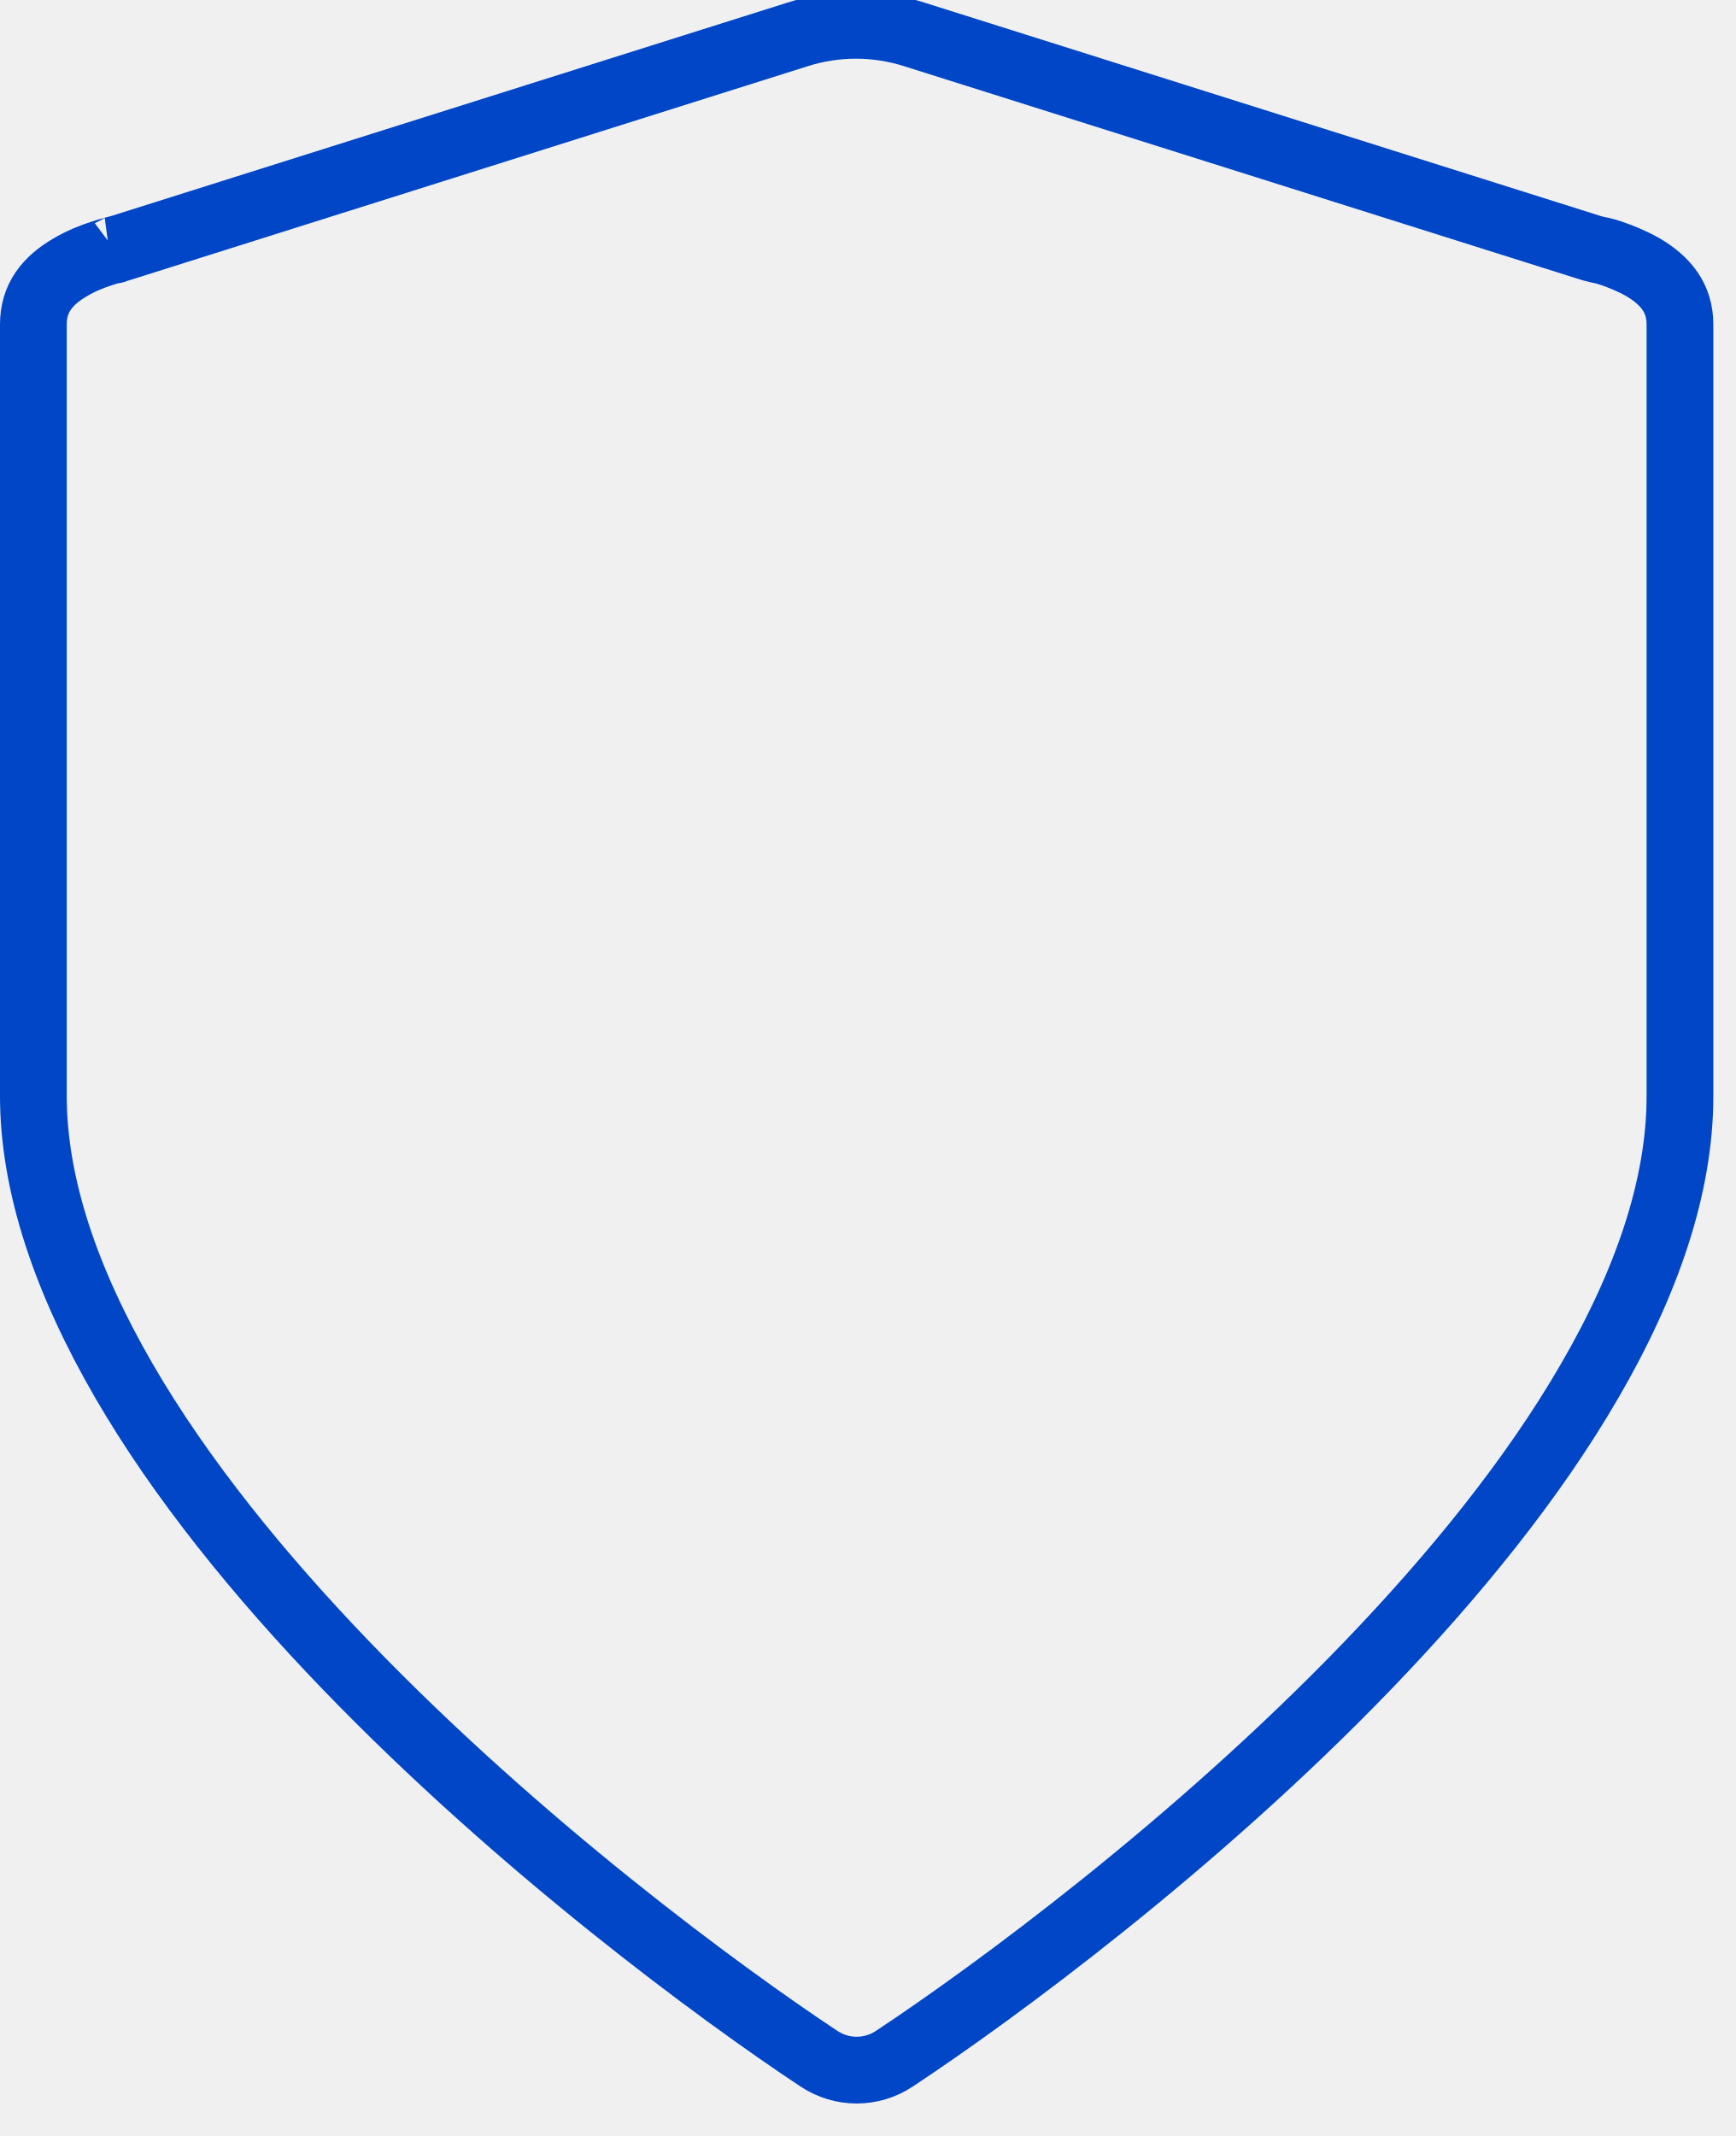
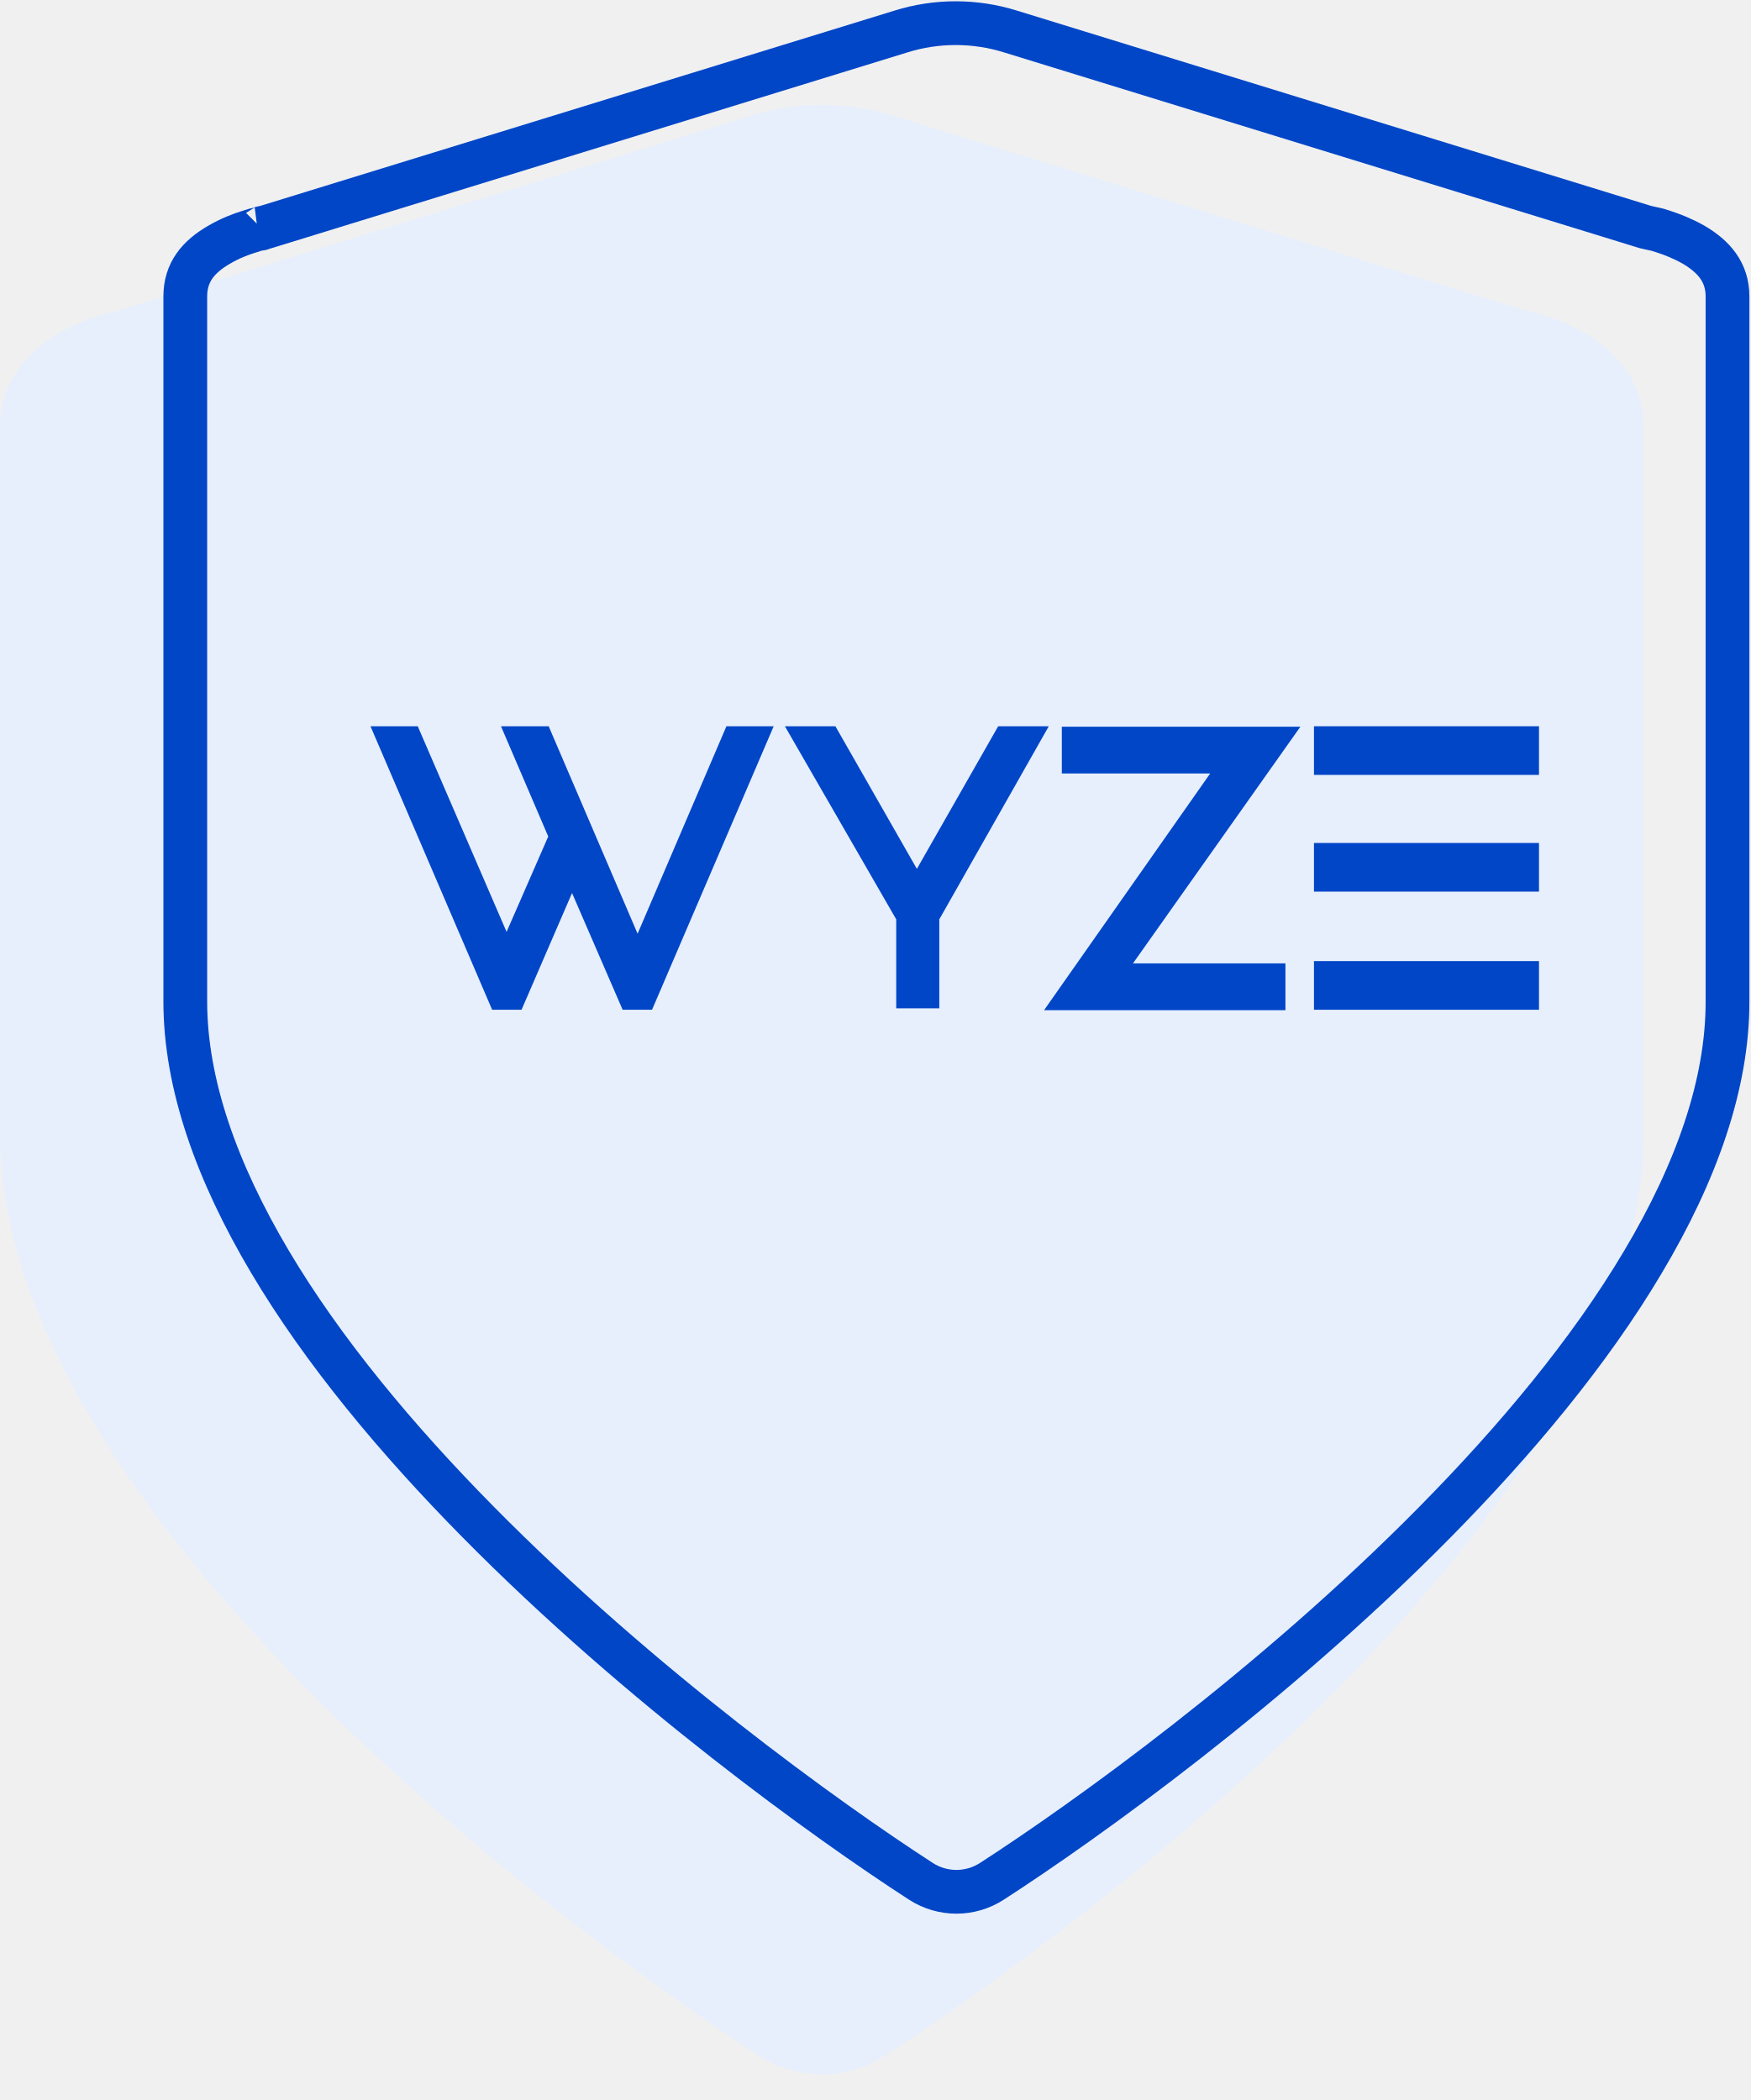
- <svg xmlns="http://www.w3.org/2000/svg" width="13" height="16" viewBox="0 0 13 16" fill="none">
-   <path d="M0.849 1.872C0.849 1.872 0.879 1.864 0.897 1.86L5.974 0.258C6.259 0.167 6.565 0.167 6.85 0.258L11.927 1.86C11.927 1.86 11.957 1.868 11.975 1.872C11.975 1.872 11.983 1.872 11.994 1.875C12.013 1.879 12.039 1.887 12.073 1.898C12.14 1.921 12.226 1.955 12.312 2.004C12.477 2.103 12.585 2.232 12.585 2.43V8.211C12.585 8.883 12.338 9.605 11.908 10.345C11.481 11.082 10.89 11.807 10.243 12.479C8.945 13.826 7.452 14.923 6.7 15.421C6.528 15.535 6.307 15.535 6.135 15.421C5.379 14.92 3.89 13.822 2.592 12.475C1.945 11.803 1.354 11.078 0.927 10.341C0.501 9.605 0.25 8.883 0.25 8.208V2.43C0.25 2.232 0.355 2.103 0.523 2.004C0.605 1.955 0.691 1.921 0.763 1.898C0.796 1.887 0.822 1.879 0.841 1.875C0.849 1.875 0.856 1.875 0.86 1.872H0.849Z" stroke="#0046C7" stroke-width="0.5" />
+ <svg xmlns="http://www.w3.org/2000/svg" width="20" height="24" viewBox="0 0 20 24" fill="none">
+   <g clip-path="url(#clip0_74_21711)">
+     <path d="M1.342 3.552C1.342 3.552 0 3.79 0 4.896V12.958C0 17.267 6.472 22.063 8.669 23.492C9.107 23.778 9.674 23.778 10.112 23.492C12.314 22.068 18.781 17.272 18.781 12.958V4.896C18.781 3.79 17.44 3.552 17.44 3.552L10.187 1.318C9.669 1.159 9.113 1.159 8.594 1.318L1.342 3.552Z" fill="#E7EFFD" />
+     <path d="M2.972 2.61C2.972 2.61 3.015 2.599 3.041 2.594L10.294 0.36C10.7 0.233 11.139 0.233 11.545 0.36L18.798 2.594C18.798 2.594 18.84 2.604 18.867 2.61C18.867 2.61 18.878 2.61 18.894 2.615C18.921 2.62 18.958 2.631 19.006 2.647C19.102 2.678 19.225 2.726 19.348 2.795C19.583 2.933 19.738 3.112 19.738 3.388V11.45C19.738 12.386 19.386 13.392 18.771 14.424C18.162 15.451 17.317 16.462 16.392 17.399C14.538 19.278 12.405 20.808 11.331 21.502C11.085 21.66 10.77 21.66 10.524 21.502C9.444 20.803 7.317 19.273 5.463 17.394C4.538 16.457 3.693 15.446 3.084 14.419C2.475 13.392 2.117 12.386 2.117 11.444V3.388C2.117 3.112 2.266 2.933 2.507 2.795C2.624 2.726 2.747 2.678 2.849 2.647C2.897 2.631 2.934 2.62 2.961 2.615C2.972 2.615 2.983 2.615 2.988 2.61H2.972Z" stroke="#0046C7" stroke-width="0.5" />
+     <path d="M6.264 8.3H5.724L6.264 9.56L5.788 10.65L4.773 8.3H4.233L5.623 11.54H5.959L6.536 10.206L7.114 11.54H7.45L8.84 8.3H8.3L7.285 10.671L6.269 8.3H6.264Z" fill="#0046C7" />
+     <path d="M11.405 8.3L10.476 9.93L9.545 8.3H8.968L10.24 10.507V11.524H10.732V10.507L11.983 8.3H11.405Z" fill="#0046C7" />
+     <path d="M15.013 11.54H17.584V10.984H15.013V11.54Z" fill="#0046C7" />
+     <path d="M15.013 8.856H17.584V8.3H15.013V8.856Z" fill="#0046C7" />
+     <path d="M15.013 10.19H17.584V9.634H15.013V10.19Z" fill="#0046C7" />
+     <path d="M12.132 8.3V8.84H13.827L11.929 11.545H14.687V11.01H12.945L14.858 8.305H12.132V8.3Z" fill="#0046C7" />
+   </g>
+   <defs>
+     <clipPath id="clip0_74_21711">
+       <rect width="20" height="23.704" fill="white" />
+     </clipPath>
+   </defs>
</svg>
